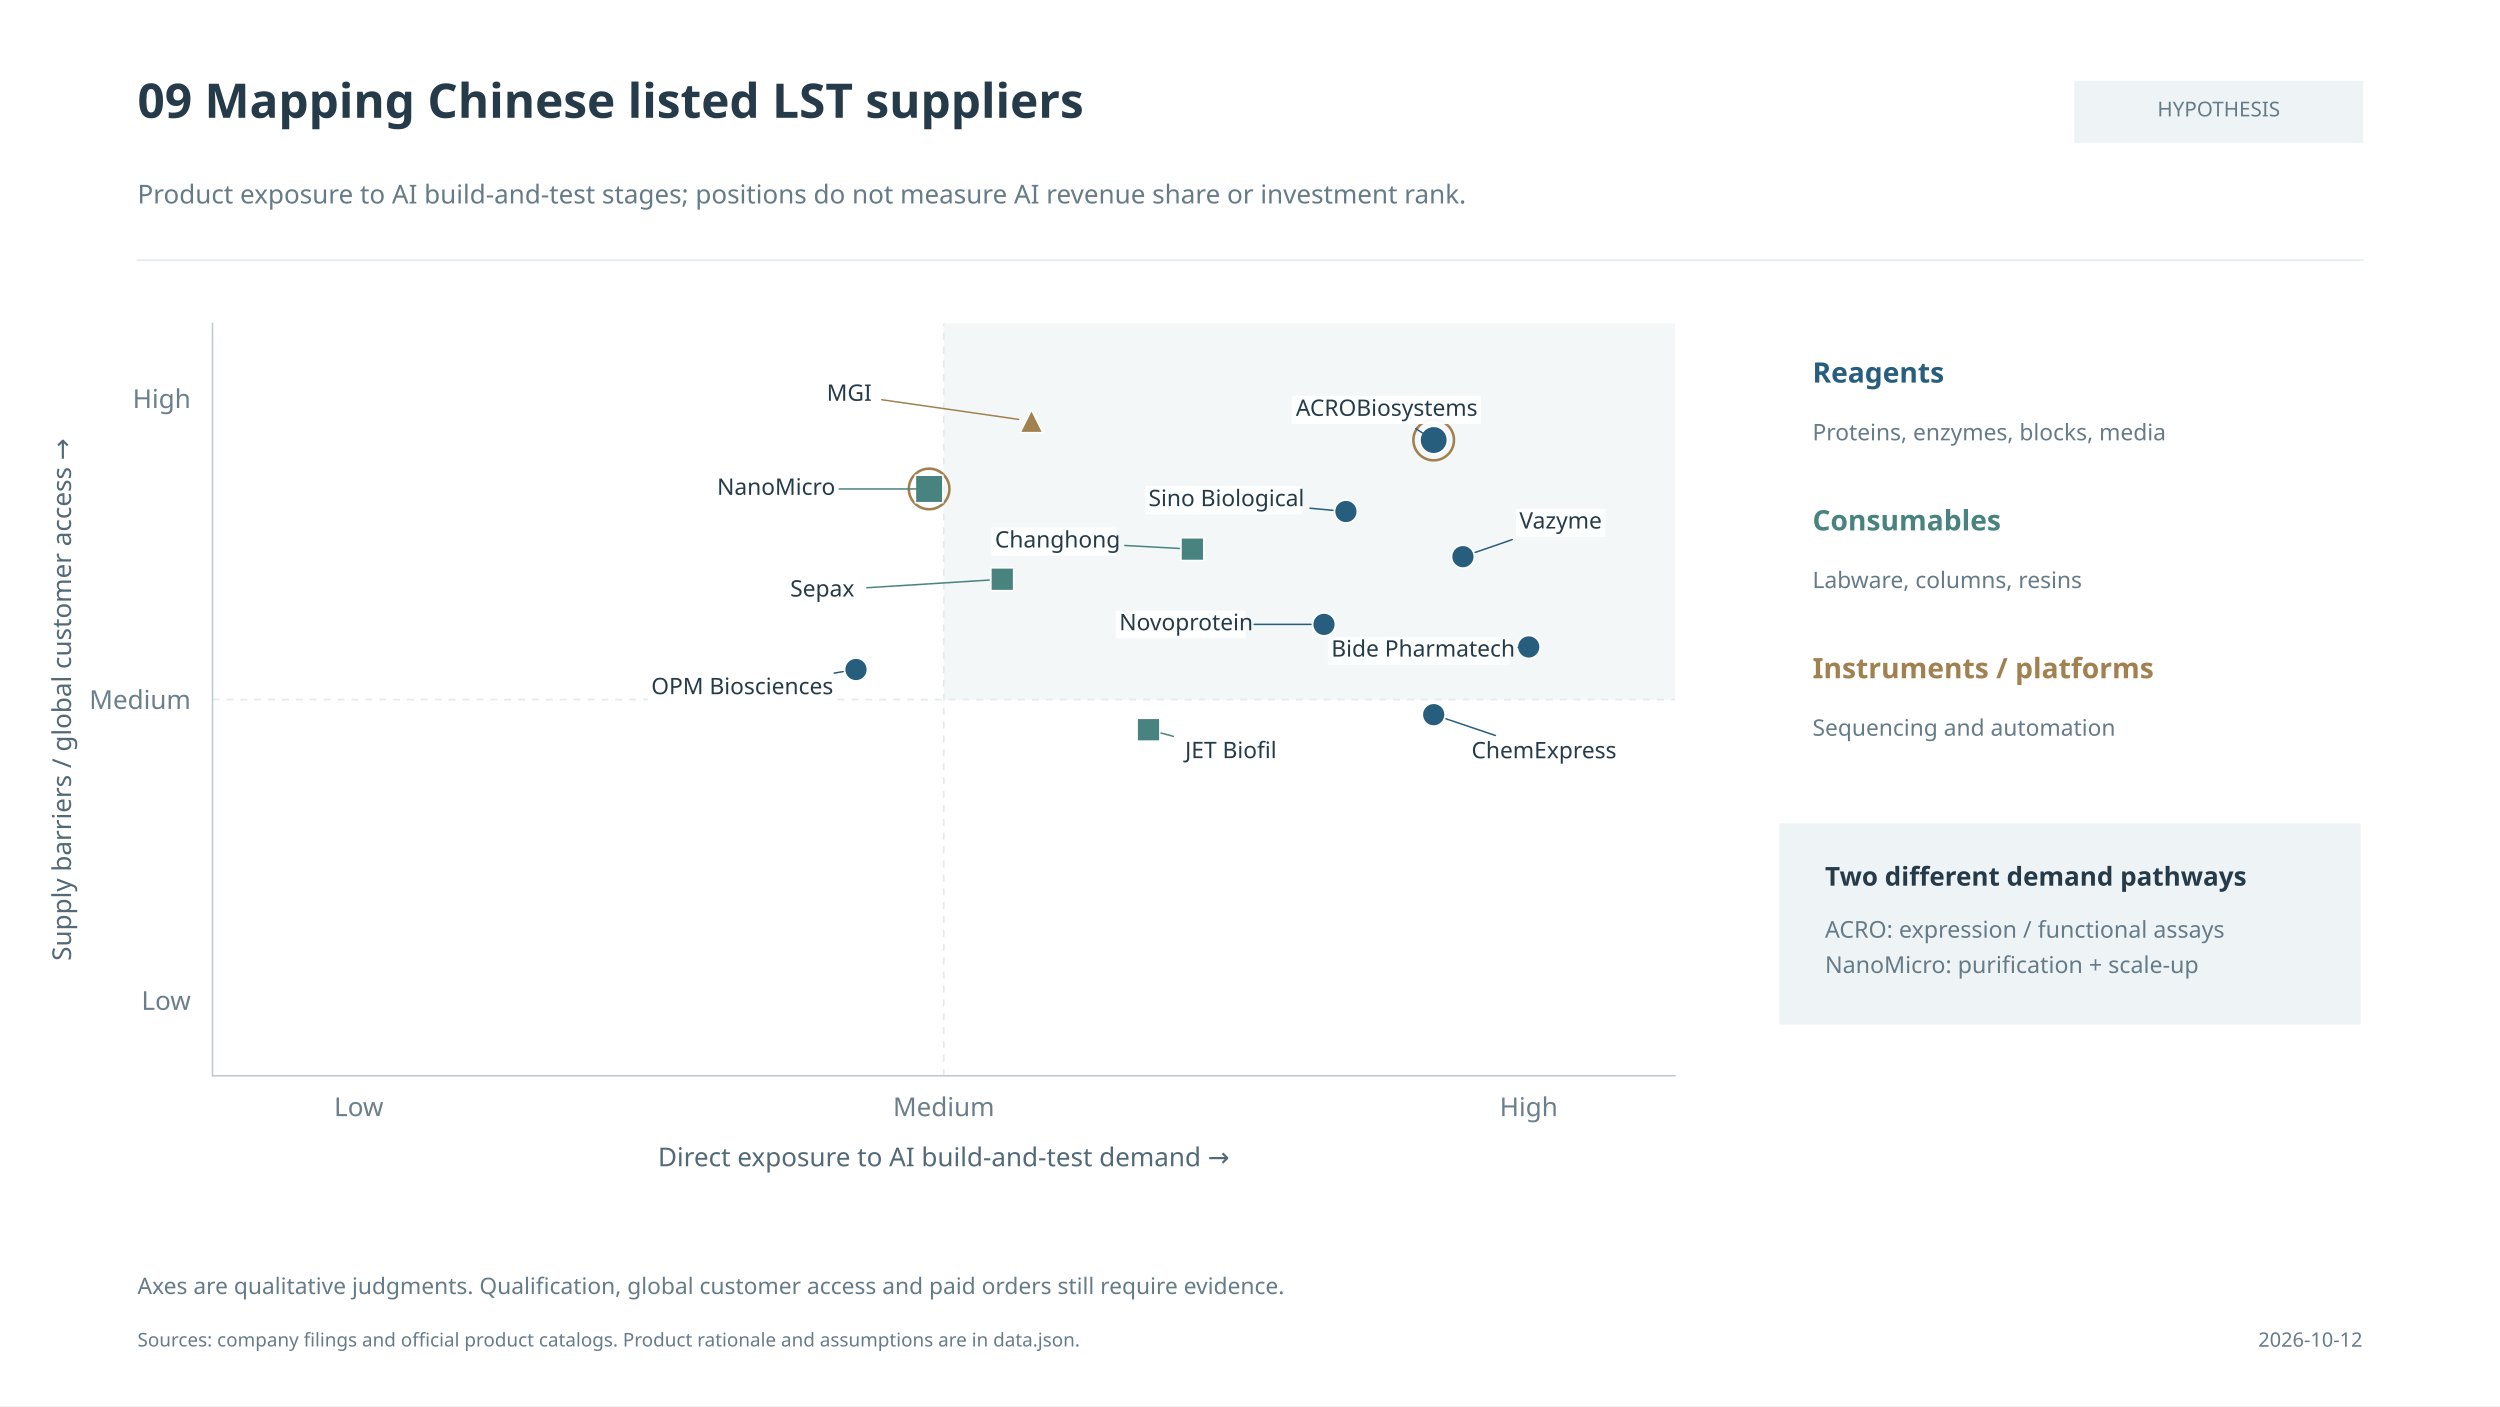
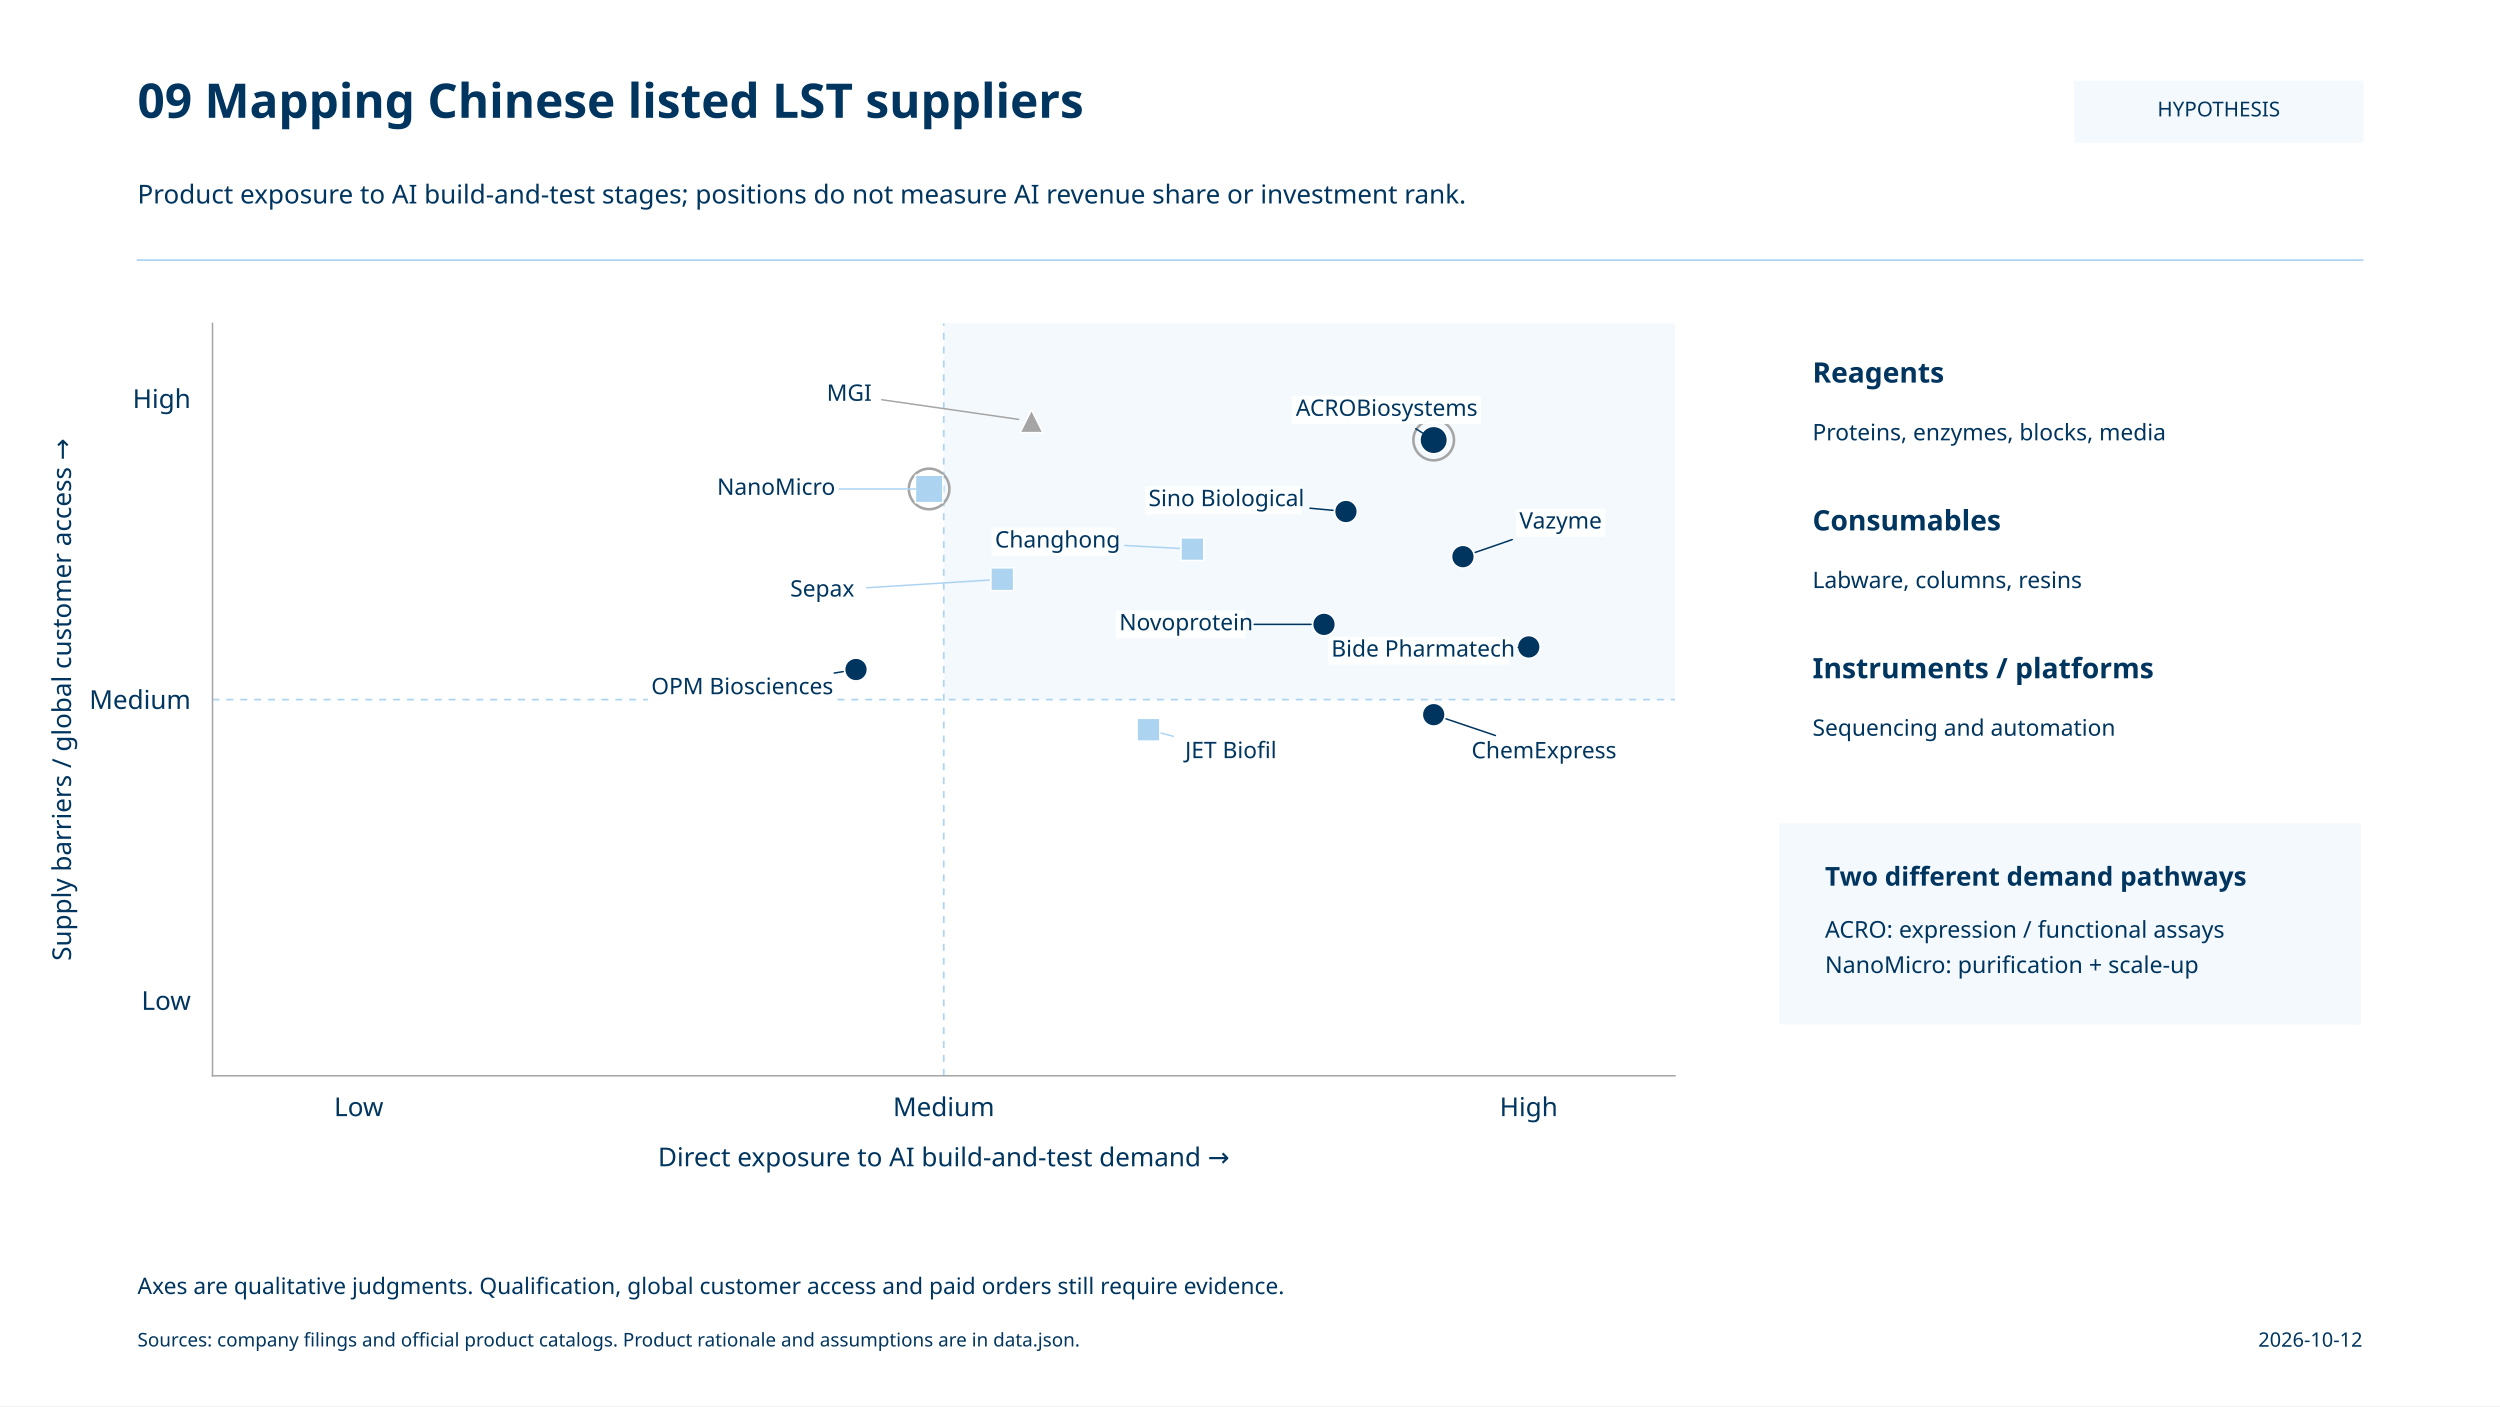
<svg xmlns="http://www.w3.org/2000/svg" xmlns:xlink="http://www.w3.org/1999/xlink" width="1152pt" height="648pt" viewBox="0 0 1152 648" version="1.1">
  <defs>
    <style type="text/css">*{stroke-linejoin: round; stroke-linecap: butt}</style>
  </defs>
  <g id="figure_1">
    <g id="patch_1">
      <path d="M 0 648  L 1152 648  L 1152 0  L 0 0  z " style="fill: #ffffff" />
    </g>
    <g id="patch_2">
-       <path d="M 956.16 65.448  L 1088.64 65.448  L 1088.64 37.584  L 956.16 37.584  z " style="fill: #eef3f5; stroke: #eef3f5; stroke-width: 0.7; stroke-linejoin: miter" />
+       <path d="M 956.16 65.448  L 1088.64 65.448  L 1088.64 37.584  L 956.16 37.584  z " style="fill: #F4F9FD; stroke: #F4F9FD; stroke-width: 0.7; stroke-linejoin: miter" />
    </g>
    <g id="patch_3">
-       <path d="M 820.224 471.744  L 1087.488 471.744  L 1087.488 379.728  L 820.224 379.728  z " style="fill: #eef3f5; stroke: #eef3f5; stroke-width: 0.7; stroke-linejoin: miter" />
+       <path d="M 820.224 471.744  L 1087.488 471.744  L 1087.488 379.728  L 820.224 379.728  z " style="fill: #F4F9FD; stroke: #F4F9FD; stroke-width: 0.7; stroke-linejoin: miter" />
    </g>
    <g id="axes_1">
      <g id="patch_4">
        <path d="M 97.92 495.72  L 771.84 495.72  L 771.84 149.04  L 97.92 149.04  z " style="fill: #ffffff" />
      </g>
      <g id="patch_5">
-         <path d="M 434.88 322.38  L 771.84 322.38  L 771.84 149.04  L 434.88 149.04  z " clip-path="url(#pfb9744a463)" style="fill: #f4f7f8" />
+         <path d="M 434.88 322.38  L 771.84 322.38  L 771.84 149.04  L 434.88 149.04  z " clip-path="url(#pfb9744a463)" style="fill: #F4F9FD" />
      </g>
      <g id="matplotlib.axis_1">
        <g id="xtick_1">
          <g id="line2d_1" />
          <g id="text_1">
-             <text style="font-size: 12px; font-family: 'Arial Unicode MS'; text-anchor: middle; fill: #6a7f8b" x="165.312" y="514.309" transform="rotate(-0 165.312 514.3094)">Low</text>
+             <text style="font-size: 12px; font-family: 'Arial Unicode MS'; text-anchor: middle; fill: #00355F" x="165.312" y="514.309" transform="rotate(-0 165.312 514.3094)">Low</text>
          </g>
        </g>
        <g id="xtick_2">
          <g id="line2d_2" />
          <g id="text_2">
-             <text style="font-size: 12px; font-family: 'Arial Unicode MS'; text-anchor: middle; fill: #6a7f8b" x="434.88" y="514.309" transform="rotate(-0 434.88 514.3094)">Medium</text>
+             <text style="font-size: 12px; font-family: 'Arial Unicode MS'; text-anchor: middle; fill: #00355F" x="434.88" y="514.309" transform="rotate(-0 434.88 514.3094)">Medium</text>
          </g>
        </g>
        <g id="xtick_3">
          <g id="line2d_3" />
          <g id="text_3">
-             <text style="font-size: 12px; font-family: 'Arial Unicode MS'; text-anchor: middle; fill: #6a7f8b" x="704.448" y="514.309" transform="rotate(-0 704.448 514.3094)">High</text>
+             <text style="font-size: 12px; font-family: 'Arial Unicode MS'; text-anchor: middle; fill: #00355F" x="704.448" y="514.309" transform="rotate(-0 704.448 514.3094)">High</text>
          </g>
        </g>
        <g id="text_4">
-           <text style="font-size: 12px; font-family: 'Arial Unicode MS'; text-anchor: middle; fill: #526977" x="434.88" y="537.419" transform="rotate(-0 434.88 537.4188)">Direct exposure to AI build-and-test demand →</text>
+           <text style="font-size: 12px; font-family: 'Arial Unicode MS'; text-anchor: middle; fill: #00355F" x="434.88" y="537.419" transform="rotate(-0 434.88 537.4188)">Direct exposure to AI build-and-test demand →</text>
        </g>
      </g>
      <g id="matplotlib.axis_2">
        <g id="ytick_1">
          <g id="line2d_4" />
          <g id="text_5">
-             <text style="font-size: 12px; font-family: 'Arial Unicode MS'; text-anchor: end; fill: #6a7f8b" x="87.92" y="465.347" transform="rotate(-0 87.92 465.3467)">Low</text>
+             <text style="font-size: 12px; font-family: 'Arial Unicode MS'; text-anchor: end; fill: #00355F" x="87.92" y="465.347" transform="rotate(-0 87.92 465.3467)">Low</text>
          </g>
        </g>
        <g id="ytick_2">
          <g id="line2d_5" />
          <g id="text_6">
-             <text style="font-size: 12px; font-family: 'Arial Unicode MS'; text-anchor: end; fill: #6a7f8b" x="87.92" y="326.675" transform="rotate(-0 87.92 326.6747)">Medium</text>
+             <text style="font-size: 12px; font-family: 'Arial Unicode MS'; text-anchor: end; fill: #00355F" x="87.92" y="326.675" transform="rotate(-0 87.92 326.6747)">Medium</text>
          </g>
        </g>
        <g id="ytick_3">
          <g id="line2d_6" />
          <g id="text_7">
-             <text style="font-size: 12px; font-family: 'Arial Unicode MS'; text-anchor: end; fill: #6a7f8b" x="87.92" y="188.003" transform="rotate(-0 87.92 188.0027)">High</text>
+             <text style="font-size: 12px; font-family: 'Arial Unicode MS'; text-anchor: end; fill: #00355F" x="87.92" y="188.003" transform="rotate(-0 87.92 188.0027)">High</text>
          </g>
        </g>
        <g id="text_8">
-           <text style="font-size: 12px; font-family: 'Arial Unicode MS'; text-anchor: middle; fill: #526977" x="32.723" y="322.38" transform="rotate(-90 32.72313 322.38)">Supply barriers / global customer access →</text>
+           <text style="font-size: 12px; font-family: 'Arial Unicode MS'; text-anchor: middle; fill: #00355F" x="32.723" y="322.38" transform="rotate(-90 32.72313 322.38)">Supply barriers / global customer access →</text>
        </g>
      </g>
      <g id="line2d_7">
-         <path d="M 434.88 495.72  L 434.88 149.04  " clip-path="url(#pfb9744a463)" style="fill: none; stroke-dasharray: 3.2,3.2; stroke-dashoffset: 0; stroke: #e3ebee; stroke-width: 0.8" />
+         <path d="M 434.88 495.72  L 434.88 149.04  " clip-path="url(#pfb9744a463)" style="fill: none; stroke-dasharray: 3.2,3.2; stroke-dashoffset: 0; stroke: #ACD4F1; stroke-width: 0.8" />
      </g>
      <g id="line2d_8">
-         <path d="M 97.92 322.38  L 771.84 322.38  " clip-path="url(#pfb9744a463)" style="fill: none; stroke-dasharray: 3.2,3.2; stroke-dashoffset: 0; stroke: #e3ebee; stroke-width: 0.8" />
+         <path d="M 97.92 322.38  L 771.84 322.38  " clip-path="url(#pfb9744a463)" style="fill: none; stroke-dasharray: 3.2,3.2; stroke-dashoffset: 0; stroke: #ACD4F1; stroke-width: 0.8" />
      </g>
      <g id="PathCollection_1">
-         <path d="M 660.643 212.13  C 663.124 212.13 665.503 211.144 667.258 209.39  C 669.012 207.636 669.997 205.256 669.997 202.775  C 669.997 200.295 669.012 197.915 667.258 196.161  C 665.503 194.407 663.124 193.421 660.643 193.421  C 658.162 193.421 655.783 194.407 654.029 196.161  C 652.275 197.915 651.289 200.295 651.289 202.775  C 651.289 205.256 652.275 207.636 654.029 209.39  C 655.783 211.144 658.162 212.13 660.643 212.13  L 660.643 212.13  z " clip-path="url(#pfb9744a463)" style="fill: none; stroke: #a18150; stroke-width: 1.2" />
+         <path d="M 660.643 212.13  C 663.124 212.13 665.503 211.144 667.258 209.39  C 669.012 207.636 669.997 205.256 669.997 202.775  C 669.997 200.295 669.012 197.915 667.258 196.161  C 665.503 194.407 663.124 193.421 660.643 193.421  C 658.162 193.421 655.783 194.407 654.029 196.161  C 652.275 197.915 651.289 200.295 651.289 202.775  C 651.289 205.256 652.275 207.636 654.029 209.39  C 655.783 211.144 658.162 212.13 660.643 212.13  L 660.643 212.13  z " clip-path="url(#pfb9744a463)" style="fill: none; stroke: #A5A5A5; stroke-width: 1.2" />
      </g>
      <g id="PathCollection_2">
-         <path d="M 428.141 234.664  C 430.622 234.664 433.001 233.678 434.755 231.924  C 436.509 230.17 437.495 227.79 437.495 225.31  C 437.495 222.829 436.509 220.449 434.755 218.695  C 433.001 216.941 430.622 215.955 428.141 215.955  C 425.66 215.955 423.281 216.941 421.526 218.695  C 419.772 220.449 418.787 222.829 418.787 225.31  C 418.787 227.79 419.772 230.17 421.526 231.924  C 423.281 233.678 425.66 234.664 428.141 234.664  L 428.141 234.664  z " clip-path="url(#pfb9744a463)" style="fill: none; stroke: #a18150; stroke-width: 1.2" />
+         <path d="M 428.141 234.664  C 430.622 234.664 433.001 233.678 434.755 231.924  C 436.509 230.17 437.495 227.79 437.495 225.31  C 437.495 222.829 436.509 220.449 434.755 218.695  C 433.001 216.941 430.622 215.955 428.141 215.955  C 425.66 215.955 423.281 216.941 421.526 218.695  C 419.772 220.449 418.787 222.829 418.787 225.31  C 418.787 227.79 419.772 230.17 421.526 231.924  C 423.281 233.678 425.66 234.664 428.141 234.664  L 428.141 234.664  z " clip-path="url(#pfb9744a463)" style="fill: none; stroke: #A5A5A5; stroke-width: 1.2" />
      </g>
      <g id="patch_6">
-         <path d="M 97.92 495.72  L 97.92 149.04  " style="fill: none; stroke: #bcc9d0; stroke-width: 0.7; stroke-linejoin: miter; stroke-linecap: square" />
+         <path d="M 97.92 495.72  L 97.92 149.04  " style="fill: none; stroke: #A5A5A5; stroke-width: 0.7; stroke-linejoin: miter; stroke-linecap: square" />
      </g>
      <g id="patch_7">
-         <path d="M 97.92 495.72  L 771.84 495.72  " style="fill: none; stroke: #bcc9d0; stroke-width: 0.7; stroke-linejoin: miter; stroke-linecap: square" />
+         <path d="M 97.92 495.72  L 771.84 495.72  " style="fill: none; stroke: #A5A5A5; stroke-width: 0.7; stroke-linejoin: miter; stroke-linecap: square" />
      </g>
      <g id="PathCollection_3">
        <defs>
          <path id="m468a51d0c4" d="M 0 6.325  C 1.677 6.325 3.286 5.658 4.472 4.472  C 5.658 3.286 6.325 1.677 6.325 0  C 6.325 -1.677 5.658 -3.286 4.472 -4.472  C 3.286 -5.658 1.677 -6.325 0 -6.325  C -1.677 -6.325 -3.286 -5.658 -4.472 -4.472  C -5.658 -3.286 -6.325 -1.677 -6.325 0  C -6.325 1.677 -5.658 3.286 -4.472 4.472  C -3.286 5.658 -1.677 6.325 0 6.325  z " style="stroke: #ffffff; stroke-width: 0.7" />
        </defs>
        <g clip-path="url(#pfb9744a463)">
-           <use xlink:href="#m468a51d0c4" x="660.643" y="202.775" style="fill: #285e7d; stroke: #ffffff; stroke-width: 0.7" />
+           <use xlink:href="#m468a51d0c4" x="660.643" y="202.775" style="fill: #00355F; stroke: #ffffff; stroke-width: 0.7" />
        </g>
      </g>
      <g id="PathCollection_4">
        <defs>
          <path id="mc4ffe2de1f" d="M 0 5.244  C 1.391 5.244 2.725 4.691 3.708 3.708  C 4.691 2.725 5.244 1.391 5.244 0  C 5.244 -1.391 4.691 -2.725 3.708 -3.708  C 2.725 -4.691 1.391 -5.244 0 -5.244  C -1.391 -5.244 -2.725 -4.691 -3.708 -3.708  C -4.691 -2.725 -5.244 -1.391 -5.244 0  C -5.244 1.391 -4.691 2.725 -3.708 3.708  C -2.725 4.691 -1.391 5.244 0 5.244  z " style="stroke: #ffffff; stroke-width: 0.7" />
        </defs>
        <g clip-path="url(#pfb9744a463)">
-           <use xlink:href="#mc4ffe2de1f" x="674.122" y="256.511" style="fill: #285e7d; stroke: #ffffff; stroke-width: 0.7" />
+           <use xlink:href="#mc4ffe2de1f" x="674.122" y="256.511" style="fill: #00355F; stroke: #ffffff; stroke-width: 0.7" />
        </g>
      </g>
      <g id="PathCollection_5">
        <g clip-path="url(#pfb9744a463)">
-           <use xlink:href="#mc4ffe2de1f" x="620.208" y="235.71" style="fill: #285e7d; stroke: #ffffff; stroke-width: 0.7" />
+           <use xlink:href="#mc4ffe2de1f" x="620.208" y="235.71" style="fill: #00355F; stroke: #ffffff; stroke-width: 0.7" />
        </g>
      </g>
      <g id="PathCollection_6">
        <g clip-path="url(#pfb9744a463)">
-           <use xlink:href="#mc4ffe2de1f" x="610.099" y="287.712" style="fill: #285e7d; stroke: #ffffff; stroke-width: 0.7" />
+           <use xlink:href="#mc4ffe2de1f" x="610.099" y="287.712" style="fill: #00355F; stroke: #ffffff; stroke-width: 0.7" />
        </g>
      </g>
      <g id="PathCollection_7">
        <defs>
          <path id="m6e4fec383a" d="M -6.325 6.325  L 6.325 6.325  L 6.325 -6.325  L -6.325 -6.325  z " style="stroke: #ffffff; stroke-width: 0.7" />
        </defs>
        <g clip-path="url(#pfb9744a463)">
-           <use xlink:href="#m6e4fec383a" x="428.141" y="225.31" style="fill: #49837f; stroke: #ffffff; stroke-width: 0.7" />
+           <use xlink:href="#m6e4fec383a" x="428.141" y="225.31" style="fill: #ACD4F1; stroke: #ffffff; stroke-width: 0.7" />
        </g>
      </g>
      <g id="PathCollection_8">
        <defs>
          <path id="mda4e217720" d="M -5.244 5.244  L 5.244 5.244  L 5.244 -5.244  L -5.244 -5.244  z " style="stroke: #ffffff; stroke-width: 0.7" />
        </defs>
        <g clip-path="url(#pfb9744a463)">
-           <use xlink:href="#mda4e217720" x="461.837" y="266.911" style="fill: #49837f; stroke: #ffffff; stroke-width: 0.7" />
+           <use xlink:href="#mda4e217720" x="461.837" y="266.911" style="fill: #ACD4F1; stroke: #ffffff; stroke-width: 0.7" />
        </g>
      </g>
      <g id="PathCollection_9">
        <g clip-path="url(#pfb9744a463)">
-           <use xlink:href="#mda4e217720" x="529.229" y="336.247" style="fill: #49837f; stroke: #ffffff; stroke-width: 0.7" />
+           <use xlink:href="#mda4e217720" x="529.229" y="336.247" style="fill: #ACD4F1; stroke: #ffffff; stroke-width: 0.7" />
        </g>
      </g>
      <g id="PathCollection_10">
        <g clip-path="url(#pfb9744a463)">
-           <use xlink:href="#mda4e217720" x="549.446" y="253.044" style="fill: #49837f; stroke: #ffffff; stroke-width: 0.7" />
+           <use xlink:href="#mda4e217720" x="549.446" y="253.044" style="fill: #ACD4F1; stroke: #ffffff; stroke-width: 0.7" />
        </g>
      </g>
      <g id="PathCollection_11">
        <g clip-path="url(#pfb9744a463)">
-           <use xlink:href="#mc4ffe2de1f" x="704.448" y="298.112" style="fill: #285e7d; stroke: #ffffff; stroke-width: 0.7" />
+           <use xlink:href="#mc4ffe2de1f" x="704.448" y="298.112" style="fill: #00355F; stroke: #ffffff; stroke-width: 0.7" />
        </g>
      </g>
      <g id="PathCollection_12">
        <g clip-path="url(#pfb9744a463)">
-           <use xlink:href="#mc4ffe2de1f" x="660.643" y="329.314" style="fill: #285e7d; stroke: #ffffff; stroke-width: 0.7" />
+           <use xlink:href="#mc4ffe2de1f" x="660.643" y="329.314" style="fill: #00355F; stroke: #ffffff; stroke-width: 0.7" />
        </g>
      </g>
      <g id="PathCollection_13">
        <defs>
          <path id="m0bd5fb1926" d="M 0 -5.244  L -5.244 5.244  L 5.244 5.244  z " style="stroke: #ffffff; stroke-width: 0.7" />
        </defs>
        <g clip-path="url(#pfb9744a463)">
-           <use xlink:href="#m0bd5fb1926" x="475.315" y="194.108" style="fill: #a18150; stroke: #ffffff; stroke-width: 0.7" />
+           <use xlink:href="#m0bd5fb1926" x="475.315" y="194.108" style="fill: #A5A5A5; stroke: #ffffff; stroke-width: 0.7" />
        </g>
      </g>
      <g id="PathCollection_14">
        <g clip-path="url(#pfb9744a463)">
-           <use xlink:href="#mc4ffe2de1f" x="394.445" y="308.513" style="fill: #285e7d; stroke: #ffffff; stroke-width: 0.7" />
+           <use xlink:href="#mc4ffe2de1f" x="394.445" y="308.513" style="fill: #00355F; stroke: #ffffff; stroke-width: 0.7" />
        </g>
      </g>
      <g id="patch_8">
-         <path d="M 652.437 197.553  Q 654.01 198.554 655.582 199.555  " style="fill: none; stroke: #285e7d; stroke-width: 0.7; stroke-linecap: round" />
+         <path d="M 652.437 197.553  Q 654.01 198.554 655.582 199.555  " style="fill: none; stroke: #00355F; stroke-width: 0.7; stroke-linecap: round" />
      </g>
      <g id="text_9">
        <g id="patch_9">
          <path d="M 595.271 195.408  L 682.436 195.408  L 682.436 182.409  L 595.271 182.409  z " style="fill: #ffffff; opacity: 0.95" />
        </g>
-         <text style="font-size: 10.5px; font-family: 'Arial Unicode MS'; text-anchor: end; fill: #263b49" x="680.861" y="191.628" transform="rotate(-0 680.8608 191.6275)">ACROBiosystems</text>
+         <text style="font-size: 10.5px; font-family: 'Arial Unicode MS'; text-anchor: end; fill: #00355F" x="680.861" y="191.628" transform="rotate(-0 680.8608 191.6275)">ACROBiosystems</text>
      </g>
      <g id="patch_10">
-         <path d="M 696.814 248.654  Q 688.303 251.601 679.792 254.548  " style="fill: none; stroke: #285e7d; stroke-width: 0.7; stroke-linecap: round" />
+         <path d="M 696.814 248.654  Q 688.303 251.601 679.792 254.548  " style="fill: none; stroke: #00355F; stroke-width: 0.7; stroke-linecap: round" />
      </g>
      <g id="text_10">
        <g id="patch_11">
          <path d="M 698.641 247.346  L 739.719 247.346  L 739.719 234.475  L 698.641 234.475  z " style="fill: #ffffff; opacity: 0.95" />
        </g>
-         <text style="font-size: 10.5px; font-family: 'Arial Unicode MS'; text-anchor: end; fill: #263b49" x="738.144" y="243.566" transform="rotate(-0 738.144 243.5656)">Vazyme</text>
+         <text style="font-size: 10.5px; font-family: 'Arial Unicode MS'; text-anchor: end; fill: #00355F" x="738.144" y="243.566" transform="rotate(-0 738.144 243.5656)">Vazyme</text>
      </g>
      <g id="patch_12">
-         <path d="M 603.66 234.188  Q 608.946 234.674 614.233 235.16  " style="fill: none; stroke: #285e7d; stroke-width: 0.7; stroke-linecap: round" />
+         <path d="M 603.66 234.188  Q 608.946 234.674 614.233 235.16  " style="fill: none; stroke: #00355F; stroke-width: 0.7; stroke-linecap: round" />
      </g>
      <g id="text_11">
        <g id="patch_13">
          <path d="M 527.654 237.009  L 599.677 237.009  L 599.677 224.01  L 527.654 224.01  z " style="fill: #ffffff; opacity: 0.95" />
        </g>
-         <text style="font-size: 10.5px; font-family: 'Arial Unicode MS'; text-anchor: start; fill: #263b49" x="529.229" y="233.229" transform="rotate(-0 529.2288 233.2291)">Sino Biological</text>
+         <text style="font-size: 10.5px; font-family: 'Arial Unicode MS'; text-anchor: start; fill: #00355F" x="529.229" y="233.229" transform="rotate(-0 529.2288 233.2291)">Sino Biological</text>
      </g>
      <g id="patch_14">
-         <path d="M 577.942 287.712  Q 591.019 287.712 604.097 287.712  " style="fill: none; stroke: #285e7d; stroke-width: 0.7; stroke-linecap: round" />
+         <path d="M 577.942 287.712  Q 591.019 287.712 604.097 287.712  " style="fill: none; stroke: #00355F; stroke-width: 0.7; stroke-linecap: round" />
      </g>
      <g id="text_12">
        <g id="patch_15">
          <path d="M 514.175 294.091  L 573.938 294.091  L 573.938 281.333  L 514.175 281.333  z " style="fill: #ffffff; opacity: 0.95" />
        </g>
-         <text style="font-size: 10.5px; font-family: 'Arial Unicode MS'; text-anchor: start; fill: #263b49" x="515.75" y="290.424" transform="rotate(-0 515.7504 290.424)">Novoprotein</text>
+         <text style="font-size: 10.5px; font-family: 'Arial Unicode MS'; text-anchor: start; fill: #00355F" x="515.75" y="290.424" transform="rotate(-0 515.7504 290.424)">Novoprotein</text>
      </g>
      <g id="patch_16">
-         <path d="M 386.761 225.31  Q 404.452 225.31 422.142 225.31  " style="fill: none; stroke: #49837f; stroke-width: 0.7; stroke-linecap: round" />
+         <path d="M 386.761 225.31  Q 404.452 225.31 422.142 225.31  " style="fill: none; stroke: #ACD4F1; stroke-width: 0.7; stroke-linecap: round" />
      </g>
      <g id="text_13">
        <g id="patch_17">
          <path d="M 328.847 231.688  L 382.762 231.688  L 382.762 218.931  L 328.847 218.931  z " style="fill: #ffffff; opacity: 0.95" />
        </g>
-         <text style="font-size: 10.5px; font-family: 'Arial Unicode MS'; text-anchor: start; fill: #263b49" x="330.422" y="228.022" transform="rotate(-0 330.4224 228.0216)">NanoMicro</text>
+         <text style="font-size: 10.5px; font-family: 'Arial Unicode MS'; text-anchor: start; fill: #00355F" x="330.422" y="228.022" transform="rotate(-0 330.4224 228.0216)">NanoMicro</text>
      </g>
      <g id="patch_18">
-         <path d="M 399.453 270.828  Q 427.65 269.057 455.847 267.287  " style="fill: none; stroke: #49837f; stroke-width: 0.7; stroke-linecap: round" />
+         <path d="M 399.453 270.828  Q 427.65 269.057 455.847 267.287  " style="fill: none; stroke: #ACD4F1; stroke-width: 0.7; stroke-linecap: round" />
      </g>
      <g id="text_14">
        <g id="patch_19">
          <path d="M 362.543 278.554  L 395.464 278.554  L 395.464 265.669  L 362.543 265.669  z " style="fill: #ffffff; opacity: 0.95" />
        </g>
-         <text style="font-size: 10.5px; font-family: 'Arial Unicode MS'; text-anchor: start; fill: #263b49" x="364.118" y="274.887" transform="rotate(-0 364.1184 274.8873)">Sepax</text>
+         <text style="font-size: 10.5px; font-family: 'Arial Unicode MS'; text-anchor: start; fill: #00355F" x="364.118" y="274.887" transform="rotate(-0 364.1184 274.8873)">Sepax</text>
      </g>
      <g id="patch_20">
-         <path d="M 540.637 339.288  Q 537.831 338.54 535.025 337.792  " style="fill: none; stroke: #49837f; stroke-width: 0.7; stroke-linecap: round" />
+         <path d="M 540.637 339.288  Q 537.831 338.54 535.025 337.792  " style="fill: none; stroke: #ACD4F1; stroke-width: 0.7; stroke-linecap: round" />
      </g>
      <g id="text_15">
        <g id="patch_21">
          <path d="M 544.502 353.026  L 591.995 353.026  L 591.995 340.269  L 544.502 340.269  z " style="fill: #ffffff; opacity: 0.95" />
        </g>
-         <text style="font-size: 10.5px; font-family: 'Arial Unicode MS'; text-anchor: start; fill: #263b49" x="546.077" y="349.36" transform="rotate(-0 546.0768 349.3596)">JET Biofil</text>
+         <text style="font-size: 10.5px; font-family: 'Arial Unicode MS'; text-anchor: start; fill: #00355F" x="546.077" y="349.36" transform="rotate(-0 546.0768 349.3596)">JET Biofil</text>
      </g>
      <g id="patch_22">
-         <path d="M 518.338 251.354  Q 530.898 252.037 543.458 252.719  " style="fill: none; stroke: #49837f; stroke-width: 0.7; stroke-linecap: round" />
+         <path d="M 518.338 251.354  Q 530.898 252.037 543.458 252.719  " style="fill: none; stroke: #ACD4F1; stroke-width: 0.7; stroke-linecap: round" />
      </g>
      <g id="text_16">
        <g id="patch_23">
          <path d="M 456.892 256.077  L 514.337 256.077  L 514.337 243.078  L 456.892 243.078  z " style="fill: #ffffff; opacity: 0.95" />
        </g>
-         <text style="font-size: 10.5px; font-family: 'Arial Unicode MS'; text-anchor: start; fill: #263b49" x="458.467" y="252.297" transform="rotate(-0 458.4672 252.2965)">Changhong</text>
+         <text style="font-size: 10.5px; font-family: 'Arial Unicode MS'; text-anchor: start; fill: #00355F" x="458.467" y="252.297" transform="rotate(-0 458.4672 252.2965)">Changhong</text>
      </g>
      <g id="patch_24">
-         <path d="M 699.577 298.279  Q 702.013 298.196 704.448 298.112  " style="fill: none; stroke: #285e7d; stroke-width: 0.7; stroke-linecap: round" />
+         <path d="M 699.577 298.279  Q 702.013 298.196 704.448 298.112  " style="fill: none; stroke: #00355F; stroke-width: 0.7; stroke-linecap: round" />
      </g>
      <g id="text_17">
        <g id="patch_25">
          <path d="M 611.894 306.225  L 695.584 306.225  L 695.584 293.467  L 611.894 293.467  z " style="fill: #ffffff; opacity: 0.95" />
        </g>
-         <text style="font-size: 10.5px; font-family: 'Arial Unicode MS'; text-anchor: start; fill: #263b49" x="613.469" y="302.558" transform="rotate(-0 613.4688 302.5578)">Bide Pharmatech</text>
+         <text style="font-size: 10.5px; font-family: 'Arial Unicode MS'; text-anchor: start; fill: #00355F" x="613.469" y="302.558" transform="rotate(-0 613.4688 302.5578)">Bide Pharmatech</text>
      </g>
      <g id="patch_26">
-         <path d="M 689.073 338.925  Q 677.699 335.08 666.324 331.234  " style="fill: none; stroke: #285e7d; stroke-width: 0.7; stroke-linecap: round" />
+         <path d="M 689.073 338.925  Q 677.699 335.08 666.324 331.234  " style="fill: none; stroke: #00355F; stroke-width: 0.7; stroke-linecap: round" />
      </g>
      <g id="text_18">
        <g id="patch_27">
          <path d="M 677.373 353.09  L 746.458 353.09  L 746.458 340.205  L 677.373 340.205  z " style="fill: #ffffff; opacity: 0.95" />
        </g>
-         <text style="font-size: 10.5px; font-family: 'Arial Unicode MS'; text-anchor: end; fill: #263b49" x="744.883" y="349.424" transform="rotate(-0 744.8832 349.4235)">ChemExpress</text>
+         <text style="font-size: 10.5px; font-family: 'Arial Unicode MS'; text-anchor: end; fill: #00355F" x="744.883" y="349.424" transform="rotate(-0 744.8832 349.4235)">ChemExpress</text>
      </g>
      <g id="patch_28">
-         <path d="M 406.329 184.195  Q 437.852 188.725 469.374 193.255  " style="fill: none; stroke: #a18150; stroke-width: 0.7; stroke-linecap: round" />
+         <path d="M 406.329 184.195  Q 437.852 188.725 469.374 193.255  " style="fill: none; stroke: #A5A5A5; stroke-width: 0.7; stroke-linecap: round" />
      </g>
      <g id="text_19">
        <g id="patch_29">
          <path d="M 379.391 188.353  L 402.372 188.353  L 402.372 175.596  L 379.391 175.596  z " style="fill: #ffffff; opacity: 0.95" />
        </g>
-         <text style="font-size: 10.5px; font-family: 'Arial Unicode MS'; text-anchor: start; fill: #263b49" x="380.966" y="184.687" transform="rotate(-0 380.9664 184.6866)">MGI</text>
+         <text style="font-size: 10.5px; font-family: 'Arial Unicode MS'; text-anchor: start; fill: #00355F" x="380.966" y="184.687" transform="rotate(-0 380.9664 184.6866)">MGI</text>
      </g>
      <g id="patch_30">
-         <path d="M 384.421 310.154  Q 386.475 309.818 388.528 309.482  " style="fill: none; stroke: #285e7d; stroke-width: 0.7; stroke-linecap: round" />
+         <path d="M 384.421 310.154  Q 386.475 309.818 388.528 309.482  " style="fill: none; stroke: #00355F; stroke-width: 0.7; stroke-linecap: round" />
      </g>
      <g id="text_20">
        <g id="patch_31">
          <path d="M 298.521 323.559  L 384.531 323.559  L 384.531 310.801  L 298.521 310.801  z " style="fill: #ffffff; opacity: 0.95" />
        </g>
-         <text style="font-size: 10.5px; font-family: 'Arial Unicode MS'; text-anchor: start; fill: #263b49" x="300.096" y="319.892" transform="rotate(-0 300.096 319.8918)">OPM Biosciences</text>
+         <text style="font-size: 10.5px; font-family: 'Arial Unicode MS'; text-anchor: start; fill: #00355F" x="300.096" y="319.892" transform="rotate(-0 300.096 319.8918)">OPM Biosciences</text>
      </g>
    </g>
    <g id="line2d_9">
-       <path d="M 63.36 119.88  L 1088.64 119.88  " style="fill: none; stroke: #e3ebee; stroke-width: 0.8; stroke-linecap: square" />
+       <path d="M 63.36 119.88  L 1088.64 119.88  " style="fill: none; stroke: #ACD4F1; stroke-width: 0.8; stroke-linecap: square" />
    </g>
    <g id="text_21">
-       <text style="font-weight: 700; font-size: 22px; font-family: 'Arial Unicode MS'; text-anchor: start; fill: #263b49" x="63.36" y="54.298" transform="rotate(-0 63.36 54.29766)">09  Mapping Chinese listed LST suppliers</text>
+       <text style="font-weight: 700; font-size: 22px; font-family: 'Arial Unicode MS'; text-anchor: start; fill: #00355F" x="63.36" y="54.298" transform="rotate(-0 63.36 54.29766)">09  Mapping Chinese listed LST suppliers</text>
    </g>
    <g id="text_22">
-       <text style="font-size: 9.5px; font-family: 'Arial Unicode MS'; text-anchor: middle; fill: #657b88" x="1022.4" y="53.646" transform="rotate(-0 1022.4 53.64567)">HYPOTHESIS</text>
+       <text style="font-size: 9.5px; font-family: 'Arial Unicode MS'; text-anchor: middle; fill: #00355F" x="1022.4" y="53.646" transform="rotate(-0 1022.4 53.64567)">HYPOTHESIS</text>
    </g>
    <g id="text_23">
-       <text style="font-size: 12px; font-family: 'Arial Unicode MS'; text-anchor: start; fill: #657b88" x="63.36" y="93.755" transform="rotate(-0 63.36 93.75469)">Product exposure to AI build-and-test stages; positions do not measure AI revenue share or investment rank.</text>
+       <text style="font-size: 12px; font-family: 'Arial Unicode MS'; text-anchor: start; fill: #00355F" x="63.36" y="93.755" transform="rotate(-0 63.36 93.75469)">Product exposure to AI build-and-test stages; positions do not measure AI revenue share or investment rank.</text>
    </g>
    <g id="text_24">
-       <text style="font-size: 10.5px; font-family: 'Arial Unicode MS'; text-anchor: start; fill: #657b88" x="63.36" y="596.287" transform="rotate(-0 63.36 596.2873)">Axes are qualitative judgments. Qualification, global customer access and paid orders still require evidence.</text>
+       <text style="font-size: 10.5px; font-family: 'Arial Unicode MS'; text-anchor: start; fill: #00355F" x="63.36" y="596.287" transform="rotate(-0 63.36 596.2873)">Axes are qualitative judgments. Qualification, global customer access and paid orders still require evidence.</text>
    </g>
    <g id="text_25">
-       <text style="font-size: 8.7px; font-family: 'Arial Unicode MS'; text-anchor: start; fill: #657b88" x="63.36" y="620.445" transform="rotate(-0 63.36 620.4452)">Sources: company filings and official product catalogs. Product rationale and assumptions are in data.json.</text>
+       <text style="font-size: 8.7px; font-family: 'Arial Unicode MS'; text-anchor: start; fill: #00355F" x="63.36" y="620.445" transform="rotate(-0 63.36 620.4452)">Sources: company filings and official product catalogs. Product rationale and assumptions are in data.json.</text>
    </g>
    <g id="text_26">
-       <text style="font-size: 9.2px; font-family: 'Arial Unicode MS'; text-anchor: end; fill: #657b88" x="1088.64" y="620.568" transform="rotate(-0 1088.64 620.5682)">2026-10-12</text>
+       <text style="font-size: 9.2px; font-family: 'Arial Unicode MS'; text-anchor: end; fill: #00355F" x="1088.64" y="620.568" transform="rotate(-0 1088.64 620.5682)">2026-10-12</text>
    </g>
    <g id="text_27">
-       <text style="font-weight: 700; font-size: 13px; font-family: 'Arial Unicode MS'; text-anchor: start; fill: #285e7d" x="835.2" y="176.304" transform="rotate(-0 835.2 176.3036)">Reagents</text>
+       <text style="font-weight: 700; font-size: 13px; font-family: 'Arial Unicode MS'; text-anchor: start; fill: #00355F" x="835.2" y="176.304" transform="rotate(-0 835.2 176.3036)">Reagents</text>
    </g>
    <g id="text_28">
-       <text style="font-size: 10.5px; font-family: 'Arial Unicode MS'; text-anchor: start; fill: #657b88" x="835.2" y="202.887" transform="rotate(-0 835.2 202.8874)">Proteins, enzymes, blocks, media</text>
+       <text style="font-size: 10.5px; font-family: 'Arial Unicode MS'; text-anchor: start; fill: #00355F" x="835.2" y="202.887" transform="rotate(-0 835.2 202.8874)">Proteins, enzymes, blocks, media</text>
    </g>
    <g id="text_29">
-       <text style="font-weight: 700; font-size: 13px; font-family: 'Arial Unicode MS'; text-anchor: start; fill: #49837f" x="835.2" y="244.414" transform="rotate(-0 835.2 244.4137)">Consumables</text>
+       <text style="font-weight: 700; font-size: 13px; font-family: &quot;Arial Unicode MS&quot;; text-anchor: start; fill: rgb(0, 53, 95);" x="835.2" y="244.414" transform="rotate(-0 835.2 244.4137)">Consumables</text>
    </g>
    <g id="text_30">
-       <text style="font-size: 10.5px; font-family: 'Arial Unicode MS'; text-anchor: start; fill: #657b88" x="835.2" y="270.984" transform="rotate(-0 835.2 270.984)">Labware, columns, resins</text>
+       <text style="font-size: 10.5px; font-family: 'Arial Unicode MS'; text-anchor: start; fill: #00355F" x="835.2" y="270.984" transform="rotate(-0 835.2 270.984)">Labware, columns, resins</text>
    </g>
    <g id="text_31">
-       <text style="font-weight: 700; font-size: 13px; font-family: 'Arial Unicode MS'; text-anchor: start; fill: #a18150" x="835.2" y="312.533" transform="rotate(-0 835.2 312.5329)">Instruments / platforms</text>
+       <text style="font-weight: 700; font-size: 13px; font-family: &quot;Arial Unicode MS&quot;; text-anchor: start; fill: rgb(0, 53, 95);" x="835.2" y="312.533" transform="rotate(-0 835.2 312.5329)">Instruments / platforms</text>
    </g>
    <g id="text_32">
-       <text style="font-size: 10.5px; font-family: 'Arial Unicode MS'; text-anchor: start; fill: #657b88" x="835.2" y="339.031" transform="rotate(-0 835.2 339.0313)">Sequencing and automation</text>
+       <text style="font-size: 10.5px; font-family: 'Arial Unicode MS'; text-anchor: start; fill: #00355F" x="835.2" y="339.031" transform="rotate(-0 835.2 339.0313)">Sequencing and automation</text>
    </g>
    <g id="text_33">
-       <text style="font-weight: 700; font-size: 12px; font-family: 'Arial Unicode MS'; text-anchor: start; fill: #263b49" x="840.96" y="408.108" transform="rotate(-0 840.96 408.1078)">Two different demand pathways</text>
+       <text style="font-weight: 700; font-size: 12px; font-family: 'Arial Unicode MS'; text-anchor: start; fill: #00355F" x="840.96" y="408.108" transform="rotate(-0 840.96 408.1078)">Two different demand pathways</text>
    </g>
    <g id="text_34">
-       <text style="font-size: 10.7px; font-family: 'Arial Unicode MS'; fill: #657b88" transform="translate(840.96 432.095)">ACRO: expression / functional assays</text>
-       <text style="font-size: 10.7px; font-family: 'Arial Unicode MS'; fill: #657b88" transform="translate(840.96 448.3627)">NanoMicro: purification + scale-up</text>
+       <text style="font-size: 10.7px; font-family: 'Arial Unicode MS'; fill: #00355F" transform="translate(840.96 432.095)">ACRO: expression / functional assays</text>
+       <text style="font-size: 10.7px; font-family: 'Arial Unicode MS'; fill: #00355F" transform="translate(840.96 448.3627)">NanoMicro: purification + scale-up</text>
    </g>
  </g>
  <defs>
    <clipPath id="pfb9744a463">
      <rect x="97.92" y="149.04" width="673.92" height="346.68" />
    </clipPath>
  </defs>
</svg>
